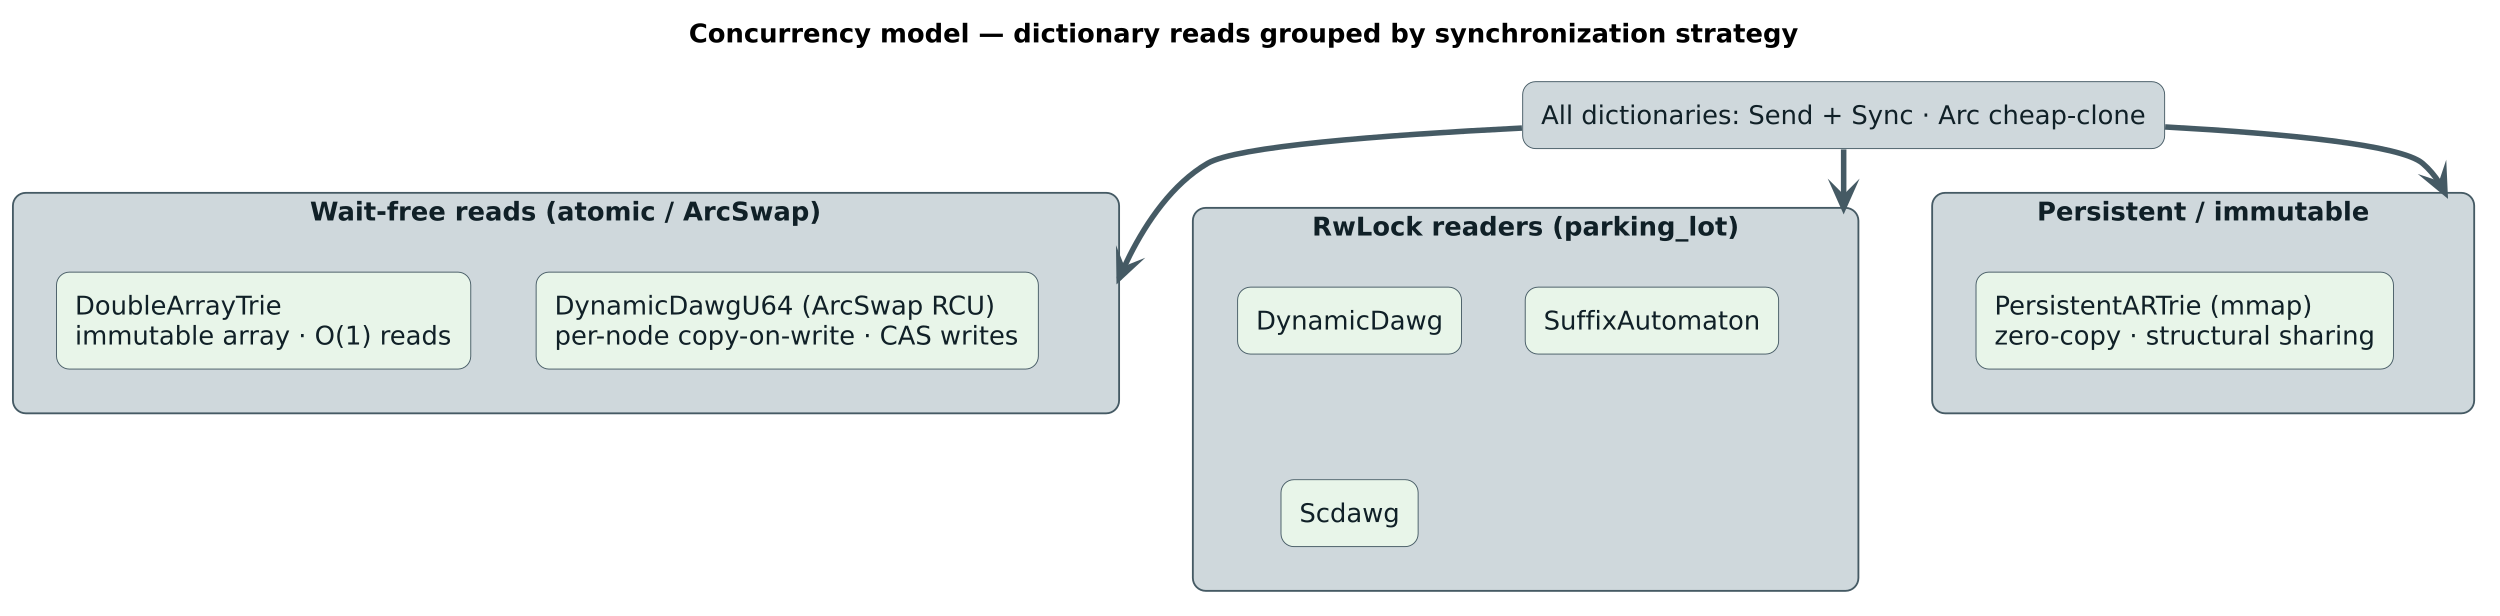
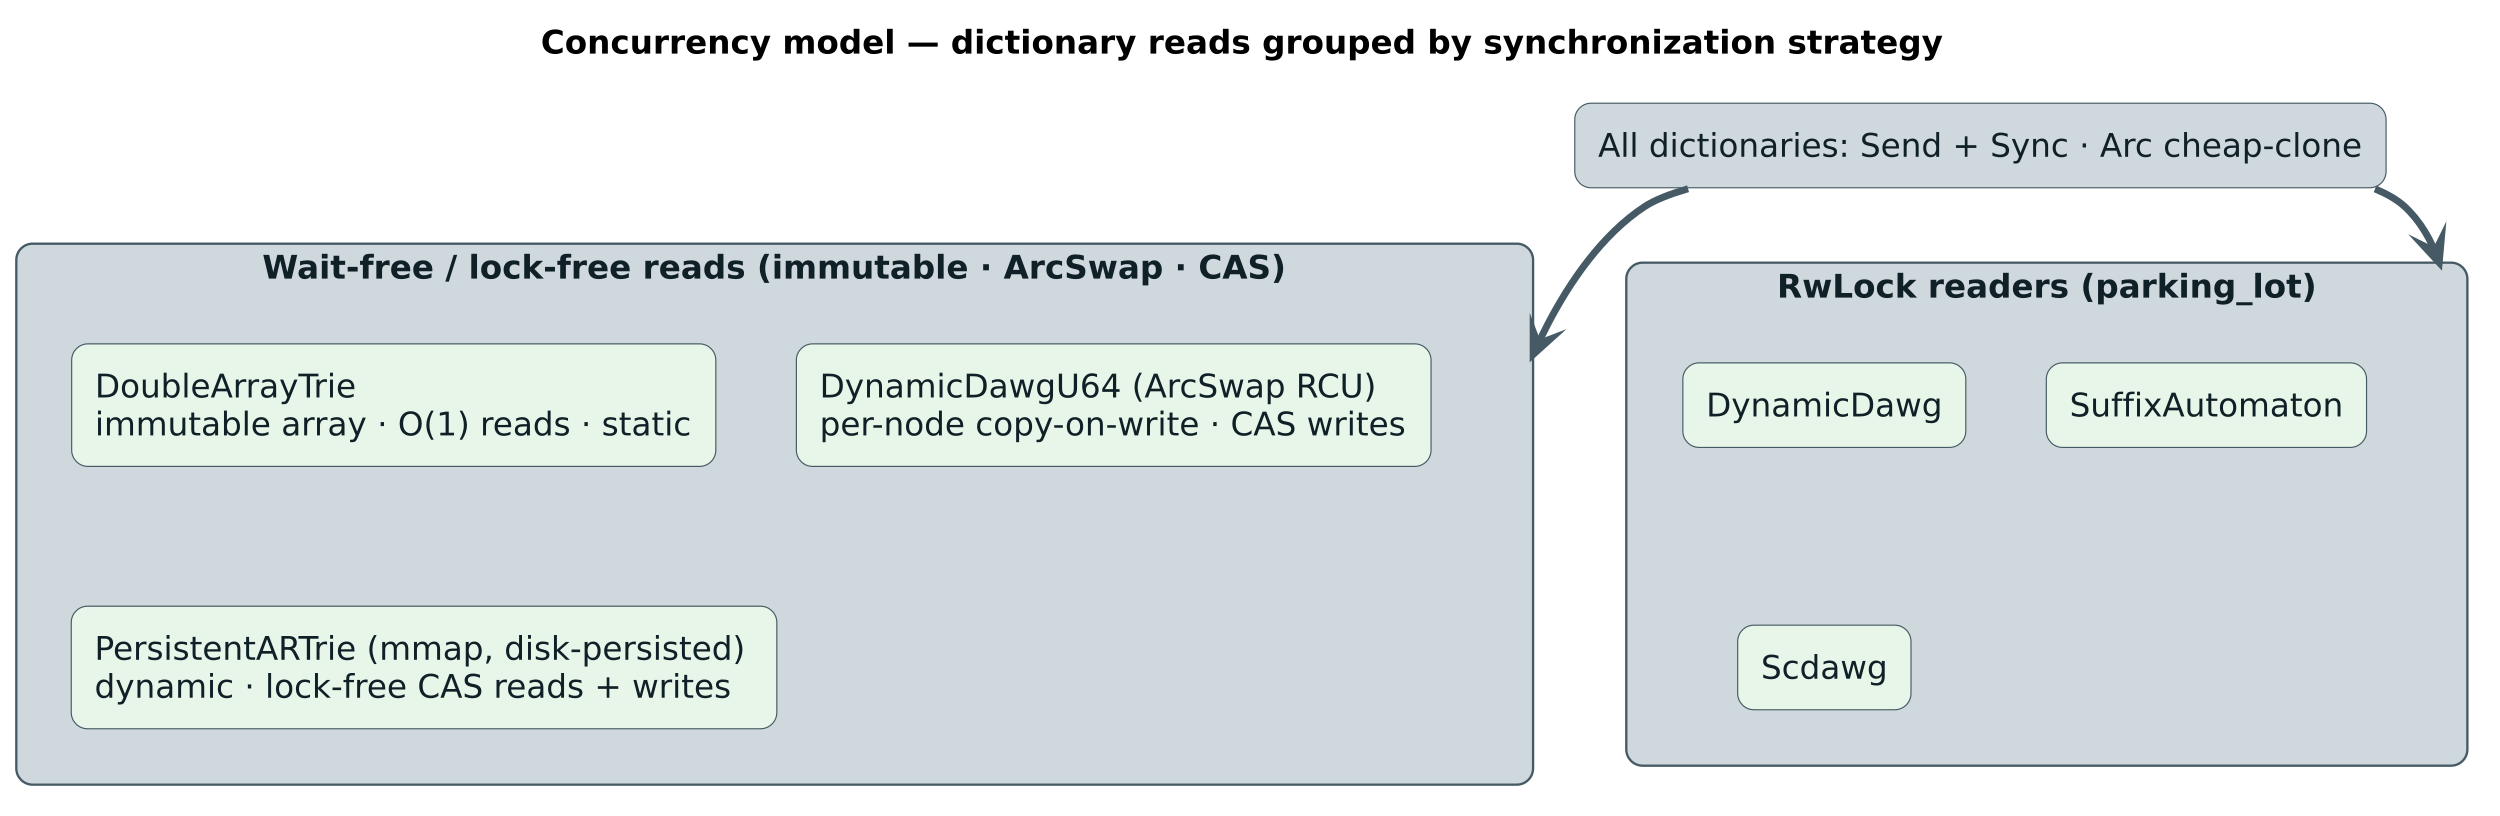
- <svg xmlns="http://www.w3.org/2000/svg" contentStyleType="text/css" data-diagram-type="DESCRIPTION" height="334px" preserveAspectRatio="none" style="width:1356px;height:334px;background:#FFFFFF;" version="1.1" viewBox="0 0 1356 334" width="1356px" zoomAndPan="magnify">
+ <svg xmlns="http://www.w3.org/2000/svg" contentStyleType="text/css" data-diagram-type="DESCRIPTION" height="350px" preserveAspectRatio="none" style="width:1073px;height:350px;background:#FFFFFF;" version="1.1" viewBox="0 0 1073 350" width="1073px" zoomAndPan="magnify">
  <defs />
  <g>
-     <g class="title" data-source-line="23">
-       <text fill="#000000" font-family="'DejaVu Sans'" font-size="14" font-weight="700" lengthAdjust="spacing" textLength="601.768" x="373.616" y="22.995">Concurrency model — dictionary reads grouped by synchronization strategy</text>
+     <g class="title" data-source-line="24">
+       <text fill="#000000" font-family="'DejaVu Sans'" font-size="14" font-weight="700" lengthAdjust="spacing" textLength="601.768" x="232.116" y="22.995">Concurrency model — dictionary reads grouped by synchronization strategy</text>
    </g>
-     <g class="cluster" data-qualified-name="gfree" data-source-line="27" id="ent0002">
-       <rect fill="#CFD8DC" height="119.59" rx="7" ry="7" style="stroke:#455A64;stroke-width:1;" width="600" x="7" y="104.597" />
-       <text fill="#102027" font-family="'DejaVu Sans'" font-size="14" font-weight="700" lengthAdjust="spacing" textLength="277.751" x="168.125" y="119.592">Wait-free reads (atomic / ArcSwap)</text>
+     <g class="cluster" data-qualified-name="gfree" data-source-line="28" id="ent0002">
+       <rect fill="#CFD8DC" height="232.19" rx="7" ry="7" style="stroke:#455A64;stroke-width:1;" width="651" x="7" y="104.587" />
+       <text fill="#102027" font-family="'DejaVu Sans'" font-size="14" font-weight="700" lengthAdjust="spacing" textLength="439.852" x="112.574" y="119.582">Wait-free / lock-free reads (immutable · ArcSwap · CAS)</text>
    </g>
-     <g class="cluster" data-qualified-name="glock" data-source-line="32" id="ent0005">
-       <rect fill="#CFD8DC" height="207.74" rx="7" ry="7" style="stroke:#455A64;stroke-width:1;" width="361" x="647" y="112.747" />
-       <text fill="#102027" font-family="'DejaVu Sans'" font-size="14" font-weight="700" lengthAdjust="spacing" textLength="231.588" x="711.706" y="127.742">RwLock readers (parking_lot)</text>
+     <g class="cluster" data-qualified-name="glock" data-source-line="34" id="ent0006">
+       <rect fill="#CFD8DC" height="215.89" rx="7" ry="7" style="stroke:#455A64;stroke-width:1;" width="361" x="698" y="112.737" />
+       <text fill="#102027" font-family="'DejaVu Sans'" font-size="14" font-weight="700" lengthAdjust="spacing" textLength="231.588" x="762.706" y="127.732">RwLock readers (parking_lot)</text>
    </g>
-     <g class="cluster" data-qualified-name="gpers" data-source-line="38" id="ent0009">
-       <rect fill="#CFD8DC" height="119.59" rx="7" ry="7" style="stroke:#455A64;stroke-width:1;" width="294" x="1048" y="104.597" />
-       <text fill="#102027" font-family="'DejaVu Sans'" font-size="14" font-weight="700" lengthAdjust="spacing" textLength="180.23" x="1104.885" y="119.592">Persistent / immutable</text>
+     <g class="entity" data-qualified-name="gfree.dat" data-source-line="29" id="ent0003">
+       <rect fill="#E8F5E9" height="52.594" rx="7" ry="7" style="stroke:#455A64;stroke-width:0.5;" width="276.471" x="30.76" y="147.587" />
+       <text fill="#102027" font-family="'DejaVu Sans'" font-size="14" lengthAdjust="spacing" textLength="114.372" x="40.76" y="170.582">DoubleArrayTrie</text>
+       <text fill="#102027" font-family="'DejaVu Sans'" font-size="14" lengthAdjust="spacing" textLength="256.471" x="40.76" y="186.879">immutable array · O(1) reads · static</text>
    </g>
-     <g class="entity" data-qualified-name="gfree.dat" data-source-line="28" id="ent0003">
-       <rect fill="#E8F5E9" height="52.594" rx="7" ry="7" style="stroke:#455A64;stroke-width:0.5;" width="224.682" x="30.66" y="147.597" />
-       <text fill="#102027" font-family="'DejaVu Sans'" font-size="14" lengthAdjust="spacing" textLength="114.372" x="40.66" y="170.592">DoubleArrayTrie</text>
-       <text fill="#102027" font-family="'DejaVu Sans'" font-size="14" lengthAdjust="spacing" textLength="204.682" x="40.66" y="186.889">immutable array · O(1) reads</text>
+     <g class="entity" data-qualified-name="gfree.ddu64" data-source-line="30" id="ent0004">
+       <rect fill="#E8F5E9" height="52.594" rx="7" ry="7" style="stroke:#455A64;stroke-width:0.5;" width="272.403" x="341.8" y="147.587" />
+       <text fill="#102027" font-family="'DejaVu Sans'" font-size="14" lengthAdjust="spacing" textLength="239.907" x="351.8" y="170.582">DynamicDawgU64 (ArcSwap RCU)</text>
+       <text fill="#102027" font-family="'DejaVu Sans'" font-size="14" lengthAdjust="spacing" textLength="252.403" x="351.8" y="186.879">per-node copy-on-write · CAS writes</text>
    </g>
-     <g class="entity" data-qualified-name="gfree.ddu64" data-source-line="29" id="ent0004">
-       <rect fill="#E8F5E9" height="52.594" rx="7" ry="7" style="stroke:#455A64;stroke-width:0.5;" width="272.403" x="290.8" y="147.597" />
-       <text fill="#102027" font-family="'DejaVu Sans'" font-size="14" lengthAdjust="spacing" textLength="239.907" x="300.8" y="170.592">DynamicDawgU64 (ArcSwap RCU)</text>
-       <text fill="#102027" font-family="'DejaVu Sans'" font-size="14" lengthAdjust="spacing" textLength="252.403" x="300.8" y="186.889">per-node copy-on-write · CAS writes</text>
+     <g class="entity" data-qualified-name="gfree.art" data-source-line="31" id="ent0005">
+       <rect fill="#E8F5E9" height="52.594" rx="7" ry="7" style="stroke:#455A64;stroke-width:0.5;" width="302.837" x="30.58" y="260.187" />
+       <text fill="#102027" font-family="'DejaVu Sans'" font-size="14" lengthAdjust="spacing" textLength="282.837" x="40.58" y="283.182">PersistentARTrie (mmap, disk-persisted)</text>
+       <text fill="#102027" font-family="'DejaVu Sans'" font-size="14" lengthAdjust="spacing" textLength="273.813" x="40.58" y="299.479">dynamic · lock-free CAS reads + writes</text>
    </g>
-     <g class="entity" data-qualified-name="glock.dd" data-source-line="33" id="ent0006">
-       <rect fill="#E8F5E9" height="36.297" rx="7" ry="7" style="stroke:#455A64;stroke-width:0.5;" width="121.439" x="671.28" y="155.747" />
-       <text fill="#102027" font-family="'DejaVu Sans'" font-size="14" lengthAdjust="spacing" textLength="101.439" x="681.28" y="178.742">DynamicDawg</text>
+     <g class="entity" data-qualified-name="glock.dd" data-source-line="35" id="ent0007">
+       <rect fill="#E8F5E9" height="36.297" rx="7" ry="7" style="stroke:#455A64;stroke-width:0.5;" width="121.439" x="722.28" y="155.737" />
+       <text fill="#102027" font-family="'DejaVu Sans'" font-size="14" lengthAdjust="spacing" textLength="101.439" x="732.28" y="178.732">DynamicDawg</text>
    </g>
-     <g class="entity" data-qualified-name="glock.sa" data-source-line="34" id="ent0007">
-       <rect fill="#E8F5E9" height="36.297" rx="7" ry="7" style="stroke:#455A64;stroke-width:0.5;" width="137.441" x="827.28" y="155.747" />
-       <text fill="#102027" font-family="'DejaVu Sans'" font-size="14" lengthAdjust="spacing" textLength="117.441" x="837.28" y="178.742">SuffixAutomaton</text>
+     <g class="entity" data-qualified-name="glock.sa" data-source-line="36" id="ent0008">
+       <rect fill="#E8F5E9" height="36.297" rx="7" ry="7" style="stroke:#455A64;stroke-width:0.5;" width="137.441" x="878.28" y="155.737" />
+       <text fill="#102027" font-family="'DejaVu Sans'" font-size="14" lengthAdjust="spacing" textLength="117.441" x="888.28" y="178.732">SuffixAutomaton</text>
    </g>
-     <g class="entity" data-qualified-name="glock.sc" data-source-line="35" id="ent0008">
-       <rect fill="#E8F5E9" height="36.297" rx="7" ry="7" style="stroke:#455A64;stroke-width:0.5;" width="74.387" x="694.81" y="260.187" />
-       <text fill="#102027" font-family="'DejaVu Sans'" font-size="14" lengthAdjust="spacing" textLength="54.387" x="704.81" y="283.182">Scdawg</text>
+     <g class="entity" data-qualified-name="glock.sc" data-source-line="37" id="ent0009">
+       <rect fill="#E8F5E9" height="36.297" rx="7" ry="7" style="stroke:#455A64;stroke-width:0.5;" width="74.387" x="745.81" y="268.327" />
+       <text fill="#102027" font-family="'DejaVu Sans'" font-size="14" lengthAdjust="spacing" textLength="54.387" x="755.81" y="291.322">Scdawg</text>
    </g>
-     <g class="entity" data-qualified-name="gpers.art" data-source-line="39" id="ent0010">
-       <rect fill="#E8F5E9" height="52.594" rx="7" ry="7" style="stroke:#455A64;stroke-width:0.5;" width="226.418" x="1071.79" y="147.597" />
-       <text fill="#102027" font-family="'DejaVu Sans'" font-size="14" lengthAdjust="spacing" textLength="175.984" x="1081.79" y="170.592">PersistentARTrie (mmap)</text>
-       <text fill="#102027" font-family="'DejaVu Sans'" font-size="14" lengthAdjust="spacing" textLength="206.418" x="1081.79" y="186.889">zero-copy · structural sharing</text>
+     <g class="entity" data-qualified-name="banner" data-source-line="26" id="ent0001">
+       <rect fill="#CFD8DC" height="36.297" rx="7" ry="7" style="stroke:#455A64;stroke-width:0.5;" width="348.2" x="675.9" y="44.297" />
+       <text fill="#102027" font-family="'DejaVu Sans'" font-size="14" lengthAdjust="spacing" textLength="328.2" x="685.9" y="67.292">All dictionaries: Send + Sync · Arc cheap-clone</text>
    </g>
-     <g class="entity" data-qualified-name="banner" data-source-line="25" id="ent0001">
-       <rect fill="#CFD8DC" height="36.297" rx="7" ry="7" style="stroke:#455A64;stroke-width:0.5;" width="348.2" x="825.9" y="44.297" />
-       <text fill="#102027" font-family="'DejaVu Sans'" font-size="14" lengthAdjust="spacing" textLength="328.2" x="835.9" y="67.292">All dictionaries: Send + Sync · Arc cheap-clone</text>
+     <g class="link" data-entity-1="ent0001" data-entity-2="ent0002" data-link-type="dependency" data-source-line="40" id="lnk10">
+       <path d="M724.52,81.007 C716.69,83.287 710.25,85.817 706,88.587 C687.465,100.697 673.61,121.307 664.317,139.117 C661.994,143.569 659.956,147.847 658.202,151.773 C658.147,151.895 660.125,147.45 660.071,147.572" fill="none" id="banner-to-gfree" style="stroke:#455A64;stroke-width:3;" />
+       <polygon fill="#455A64" points="658.038,152.14,665.351,145.543,660.071,147.572,658.042,142.291,658.038,152.14" style="stroke:#455A64;stroke-width:3;stroke-linejoin:miter;stroke-miterlimit:10;" />
    </g>
-     <g class="link" data-entity-1="ent0001" data-entity-2="ent0002" data-link-type="dependency" data-source-line="42" id="lnk11">
-       <path d="M825.49,69.457 C747.98,73.367 670.62,79.477 655,88.597 C635.885,99.762 622.02,120.357 612.867,138.394 C611.723,140.649 610.653,142.864 609.655,145.015 C609.156,146.091 608.676,147.151 608.213,148.192 C607.981,148.712 607.754,149.228 607.532,149.739 C607.421,149.994 607.311,150.248 607.202,150.501 C607.147,150.628 609.063,146.158 609.01,146.284" fill="none" id="banner-to-gfree" style="stroke:#455A64;stroke-width:3;" />
-       <polygon fill="#455A64" points="607.039,150.879,614.262,144.184,609.01,146.284,606.91,141.031,607.039,150.879" style="stroke:#455A64;stroke-width:3;stroke-linejoin:miter;stroke-miterlimit:10;" />
-     </g>
-     <g class="link" data-entity-1="ent0001" data-entity-2="ent0005" data-link-type="dependency" data-source-line="43" id="lnk12">
-       <path d="M1000,81.037 C1000,88.649 1000,98.078 1000,107.968 C1000,109.204 1000,110.448 1000,111.696 C1000,112.008 1000,107.32 1000,107.633" fill="none" id="banner-to-glock" style="stroke:#455A64;stroke-width:3;" />
-       <polygon fill="#455A64" points="1000,112.633,1004,103.633,1000,107.633,996,103.633,1000,112.633" style="stroke:#455A64;stroke-width:3;stroke-linejoin:miter;stroke-miterlimit:10;" />
-     </g>
-     <g class="link" data-entity-1="ent0001" data-entity-2="ent0009" data-link-type="dependency" data-source-line="44" id="lnk13">
-       <path d="M1174.37,68.857 C1240.27,72.517 1302.32,78.587 1314,88.597 C1317.596,91.681 1320.61,95.282 1323.131,99.226 C1323.761,100.212 1324.361,101.22 1324.93,102.246 C1325.215,102.759 1325.493,103.277 1325.763,103.799 C1325.899,104.06 1323.796,99.85 1323.927,100.114" fill="none" id="banner-to-gpers" style="stroke:#455A64;stroke-width:3;" />
-       <polygon fill="#455A64" points="1326.164,104.586,1325.716,94.747,1323.927,100.114,1318.561,98.325,1326.164,104.586" style="stroke:#455A64;stroke-width:3;stroke-linejoin:miter;stroke-miterlimit:10;" />
+     <g class="link" data-entity-1="ent0001" data-entity-2="ent0006" data-link-type="dependency" data-source-line="41" id="lnk11">
+       <path d="M1019.36,81.067 C1024.64,83.287 1028.95,85.787 1032,88.587 C1038.848,94.882 1043.493,103.073 1046.6,111.871 C1046.697,112.146 1045.179,107.689 1045.274,107.965" fill="none" id="banner-to-glock" style="stroke:#455A64;stroke-width:3;" />
+       <polygon fill="#455A64" points="1046.887,112.698,1047.769,102.889,1045.274,107.965,1040.197,105.47,1046.887,112.698" style="stroke:#455A64;stroke-width:3;stroke-linejoin:miter;stroke-miterlimit:10;" />
    </g>
  </g>
</svg>
